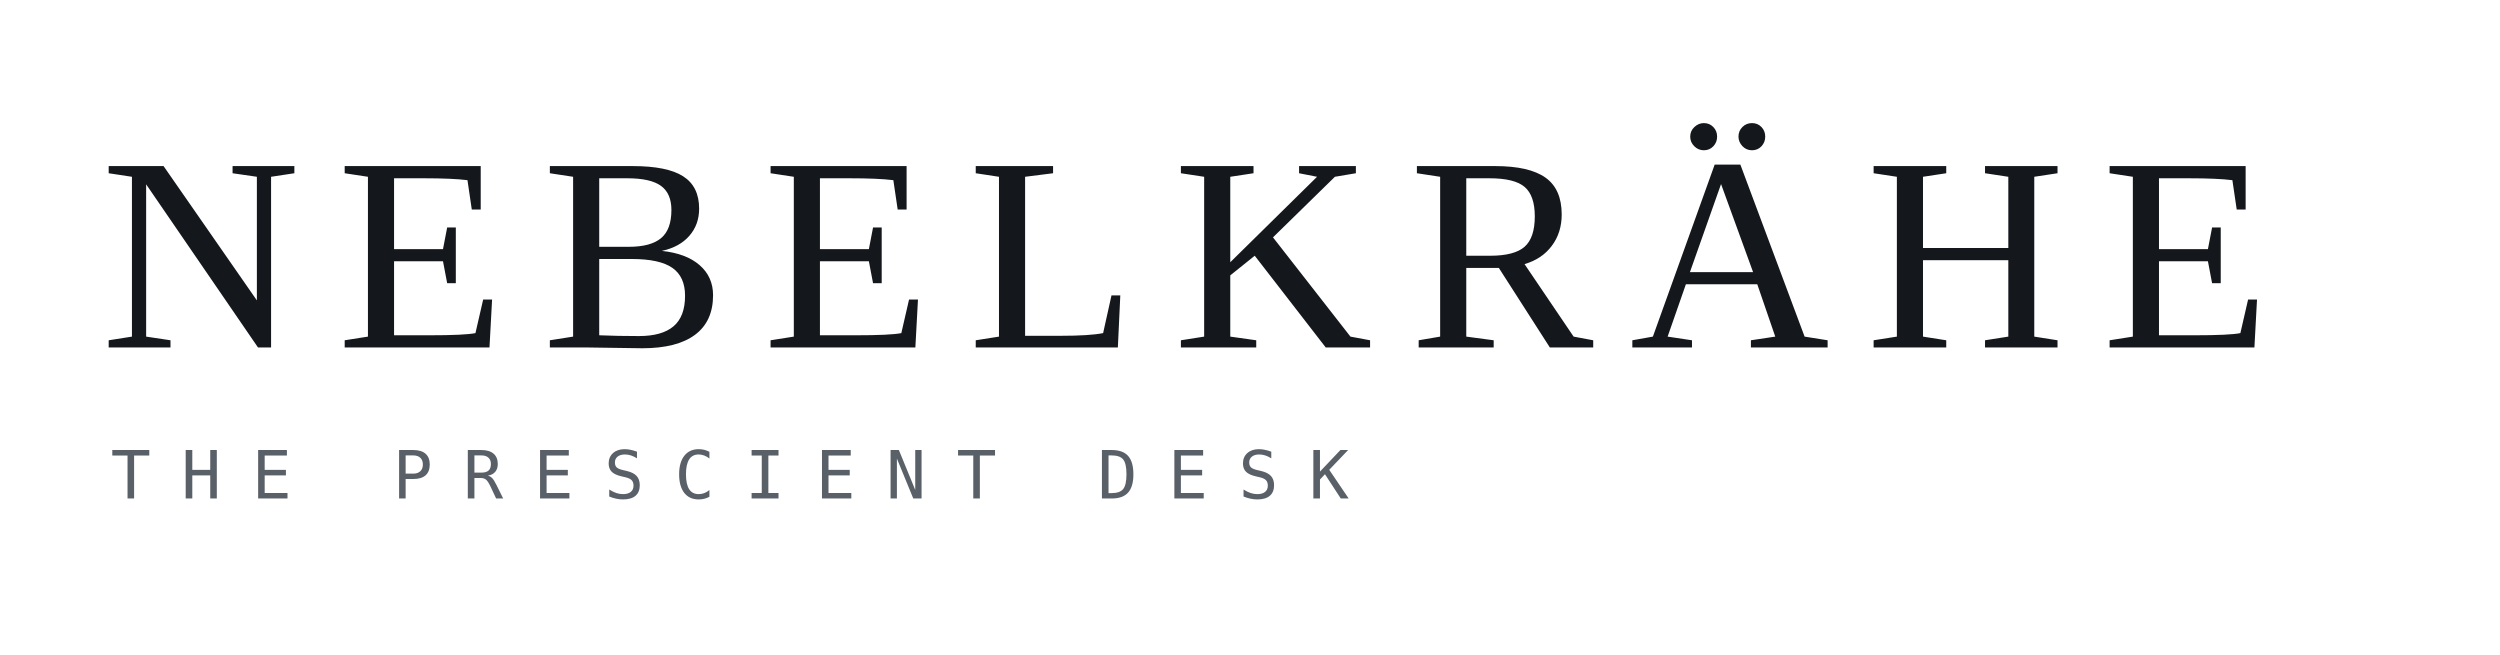
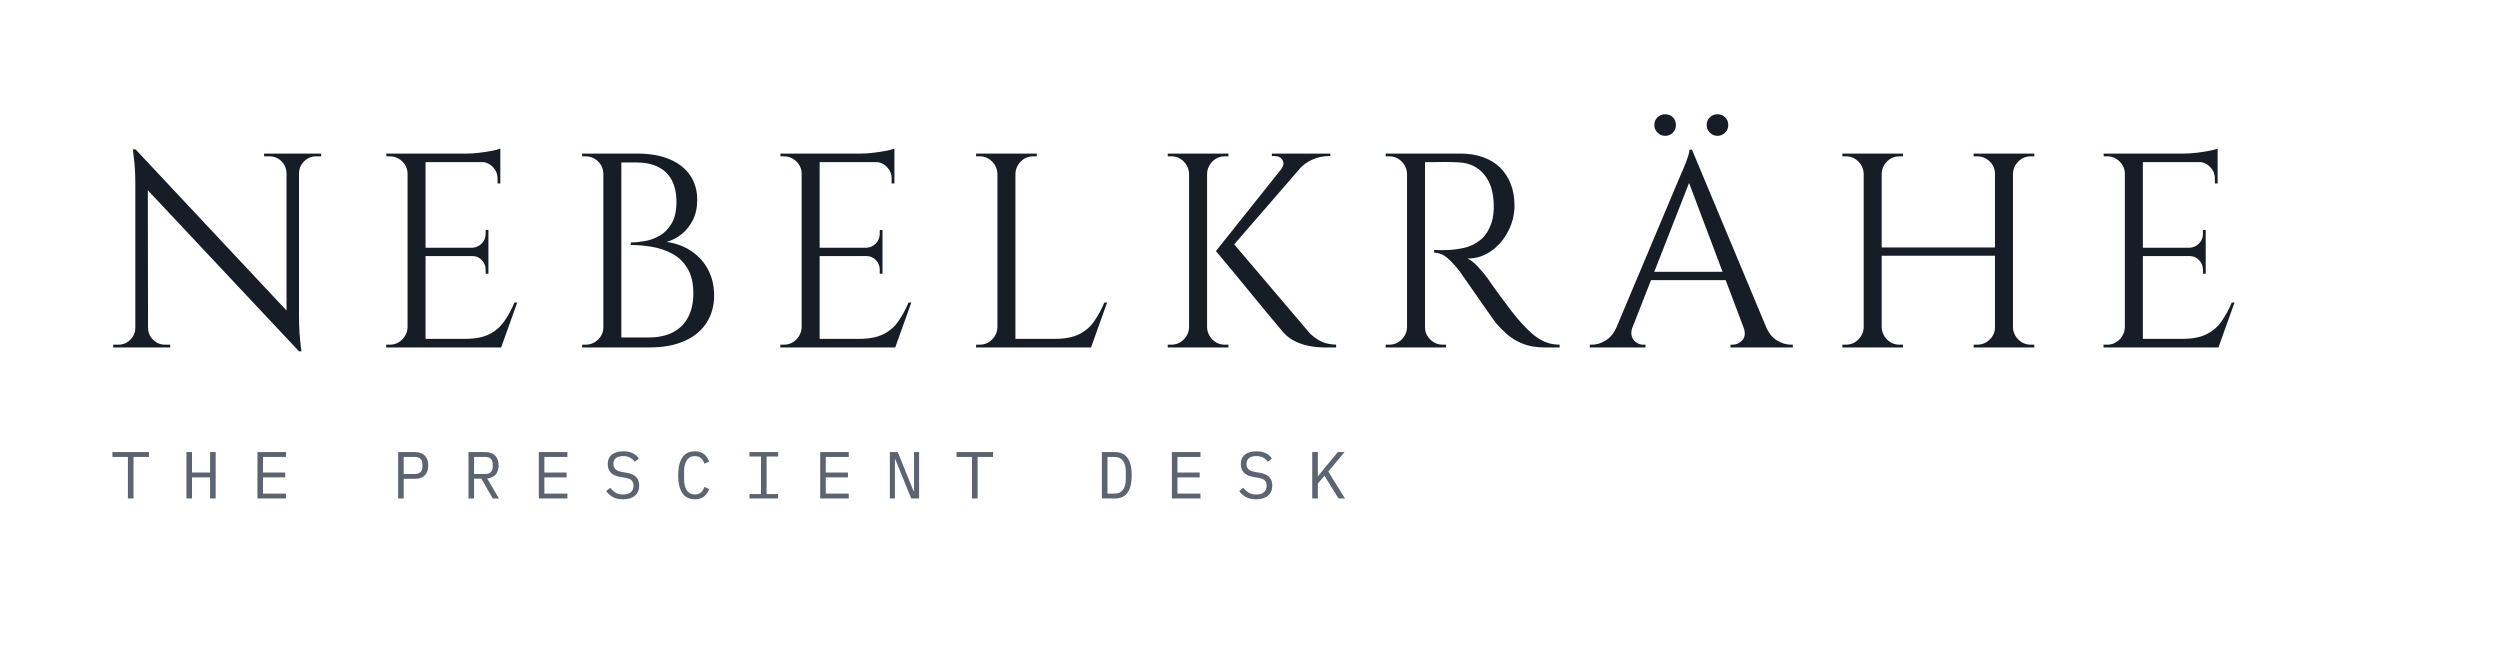
- <svg xmlns="http://www.w3.org/2000/svg" viewBox="0 0 993 260" width="993" height="260" role="img" aria-label="NebelKrähe">
-   <text x="40" y="138" font-family="'Cinzel','Trajan Pro',Georgia,'Times New Roman',serif" font-size="110" letter-spacing="14.3" fill="#14181d">NEBELKRÄHE</text>
-   <text x="44" y="198" font-family="ui-monospace,Menlo,Consolas,monospace" font-size="26.4" letter-spacing="12.1" fill="#5a6068">THE PRESCIENT DESK</text>
+ <svg xmlns="http://www.w3.org/2000/svg" viewBox="0 0 993 260" width="993" height="260" role="img" aria-label="NebelKrähe" shape-rendering="geometricPrecision">
+   <g transform="translate(40,138)">
+     <path d="M13.86 -78.65 77.77 -10.45 78.76 1.54 14.85 -66.55ZM14.08 -7.81V0.00H4.95V-1.10Q4.95 -1.10 5.94 -1.10Q6.93 -1.10 7.04 -1.10Q9.79 -1.10 11.77 -3.08Q13.75 -5.06 13.75 -7.81ZM18.81 -7.81Q18.81 -5.06 20.79 -3.08Q22.77 -1.10 25.52 -1.10Q25.63 -1.10 26.62 -1.10Q27.61 -1.10 27.61 -1.10V0.00H18.48V-7.81ZM13.86 -78.65 18.70 -72.49 18.81 0.00H13.75V-64.90Q13.75 -70.51 13.25 -74.58Q12.76 -78.65 12.76 -78.65ZM78.76 -77.00V-12.54Q78.76 -9.02 78.98 -5.77Q79.20 -2.53 79.47 -0.49Q79.75 1.54 79.75 1.54H78.76L73.81 -4.29V-77.00ZM87.56 -77.00V-75.90Q87.56 -75.90 86.57 -75.90Q85.58 -75.90 85.58 -75.90Q82.83 -75.90 80.85 -73.97Q78.87 -72.05 78.76 -69.19H78.43V-77.00ZM64.90 -77.00H74.03V-69.19H73.81Q73.70 -72.05 71.78 -73.97Q69.85 -75.90 66.99 -75.90Q66.99 -75.90 66.00 -75.90Q65.01 -75.90 64.90 -75.90Z M129.03 -77.00V0.00H121.88V-77.00ZM158.73 -3.41V0.00H128.70V-3.41ZM154.00 -39.60V-36.30H128.70V-39.60ZM158.73 -77.00V-73.59H128.70V-77.00ZM165.44 -17.82 159.06 0.00H140.80L144.76 -3.41Q150.59 -3.41 154.28 -5.22Q157.96 -7.04 160.27 -10.34Q162.58 -13.64 164.34 -17.82ZM154.00 -36.52V-29.26H152.90V-30.91Q152.90 -33.11 151.36 -34.70Q149.82 -36.30 147.62 -36.30V-36.52ZM154.00 -46.64V-39.38H147.62V-39.60Q149.82 -39.71 151.36 -41.30Q152.90 -42.90 152.90 -45.10V-46.64ZM158.73 -73.92V-65.12H157.63V-67.10Q157.63 -69.74 155.76 -71.66Q153.89 -73.59 151.14 -73.70V-73.92ZM158.73 -78.98V-75.79L145.31 -77.00Q147.73 -77.00 150.43 -77.33Q153.12 -77.66 155.43 -78.10Q157.74 -78.54 158.73 -78.98ZM122.21 -8.03V0.00H113.41V-1.10Q113.41 -1.10 114.12 -1.10Q114.84 -1.10 114.84 -1.10Q117.70 -1.10 119.74 -3.13Q121.77 -5.17 121.88 -8.03ZM122.21 -68.97H121.88Q121.88 -71.83 119.79 -73.87Q117.70 -75.90 114.84 -75.90Q114.84 -75.90 114.18 -75.90Q113.52 -75.90 113.52 -75.90L113.41 -77.00H122.21Z M201.41 -77.00H213.07Q220.77 -77.00 226.10 -74.69Q231.44 -72.38 234.19 -68.25Q236.94 -64.13 236.94 -58.63Q236.94 -54.01 235.18 -50.55Q233.42 -47.08 230.67 -44.94Q227.92 -42.79 224.84 -41.91Q230.67 -41.03 234.90 -38.06Q239.14 -35.09 241.39 -30.64Q243.65 -26.18 243.65 -20.68Q243.65 -14.52 240.68 -9.84Q237.71 -5.17 231.93 -2.58Q226.16 0.00 218.02 0.00H205.81Q205.81 0.00 205.86 -0.99Q205.92 -1.98 205.92 -2.97Q205.92 -3.96 205.92 -3.96H217.58Q223.30 -3.96 227.26 -5.99Q231.22 -8.03 233.31 -11.99Q235.40 -15.95 235.40 -21.45Q235.40 -27.61 233.03 -31.46Q230.67 -35.31 226.93 -37.29Q223.19 -39.27 218.84 -39.98Q214.50 -40.70 210.54 -40.70V-41.69Q213.07 -41.69 216.15 -42.24Q219.23 -42.79 222.09 -44.44Q224.95 -46.09 226.82 -49.34Q228.69 -52.58 228.69 -57.86Q228.69 -62.81 226.88 -66.33Q225.06 -69.85 221.48 -71.66Q217.91 -73.48 212.63 -73.48H202.51Q202.51 -73.59 202.23 -74.41Q201.96 -75.24 201.69 -76.12Q201.41 -77.00 201.41 -77.00ZM206.80 -77.00V0.00H199.65V-77.00ZM199.98 -8.03V0.00H191.18L191.29 -1.10Q191.51 -1.10 192.00 -1.10Q192.50 -1.10 192.61 -1.10Q195.47 -1.10 197.56 -3.13Q199.65 -5.17 199.65 -8.03ZM199.98 -68.97H199.65Q199.65 -71.83 197.56 -73.87Q195.47 -75.90 192.61 -75.90Q192.50 -75.90 192.00 -75.90Q191.51 -75.90 191.29 -75.90L191.18 -77.00H199.98Z M285.56 -77.00V0.00H278.41V-77.00ZM315.26 -3.41V0.00H285.23V-3.41ZM310.53 -39.60V-36.30H285.23V-39.60ZM315.26 -77.00V-73.59H285.23V-77.00ZM321.97 -17.82 315.59 0.00H297.33L301.29 -3.41Q307.12 -3.41 310.80 -5.22Q314.49 -7.04 316.80 -10.34Q319.11 -13.64 320.87 -17.82ZM310.53 -36.52V-29.26H309.43V-30.91Q309.43 -33.11 307.89 -34.70Q306.35 -36.30 304.15 -36.30V-36.52ZM310.53 -46.64V-39.38H304.15V-39.60Q306.35 -39.71 307.89 -41.30Q309.43 -42.90 309.43 -45.10V-46.64ZM315.26 -73.92V-65.12H314.16V-67.10Q314.16 -69.74 312.29 -71.66Q310.42 -73.59 307.67 -73.70V-73.92ZM315.26 -78.98V-75.79L301.84 -77.00Q304.26 -77.00 306.95 -77.33Q309.65 -77.66 311.96 -78.10Q314.27 -78.54 315.26 -78.98ZM278.74 -8.03V0.00H269.94V-1.10Q269.94 -1.10 270.65 -1.10Q271.37 -1.10 271.37 -1.10Q274.23 -1.10 276.26 -3.13Q278.30 -5.17 278.41 -8.03ZM278.74 -68.97H278.41Q278.41 -71.83 276.32 -73.87Q274.23 -75.90 271.37 -75.90Q271.37 -75.90 270.71 -75.90Q270.05 -75.90 270.05 -75.90L269.94 -77.00H278.74Z M363.33 -77.00V0.00H356.18V-77.00ZM393.03 -3.41V0.00H363.00V-3.41ZM399.74 -17.82 393.36 0.00H375.10L379.06 -3.41Q384.89 -3.41 388.57 -5.22Q392.26 -7.04 394.57 -10.34Q396.88 -13.64 398.64 -17.82ZM356.51 -8.03V0.00H347.71V-1.10Q347.71 -1.10 348.42 -1.10Q349.14 -1.10 349.14 -1.10Q352.00 -1.10 354.03 -3.13Q356.07 -5.17 356.18 -8.03ZM356.51 -68.97H356.18Q356.07 -71.83 354.03 -73.87Q352.00 -75.90 349.14 -75.90Q349.14 -75.90 348.42 -75.90Q347.71 -75.90 347.71 -75.90V-77.00H356.51ZM363.00 -68.97V-77.00H371.80V-75.90Q371.69 -75.90 371.03 -75.90Q370.37 -75.90 370.37 -75.90Q367.51 -75.90 365.47 -73.87Q363.44 -71.83 363.33 -68.97Z M449.02 -42.35 480.26 -5.61Q482.57 -3.41 484.93 -2.31Q487.30 -1.21 490.71 -1.10V0.00H485.98Q484.88 0.00 482.84 -0.17Q480.81 -0.33 478.44 -0.94Q476.08 -1.54 473.71 -2.81Q471.35 -4.07 469.48 -6.27Q469.48 -6.27 467.55 -8.58Q465.63 -10.89 462.60 -14.52Q459.58 -18.15 456.22 -22.27Q452.87 -26.40 449.84 -30.03Q446.82 -33.66 444.89 -35.97Q442.97 -38.28 442.97 -38.28ZM480.81 -76.23 447.92 -38.28H442.97L473.22 -76.23ZM488.40 -77.00V-76.01H487.96Q484.33 -76.01 481.19 -74.58Q478.06 -73.15 475.86 -70.62L468.93 -70.84Q470.36 -72.71 469.42 -74.36Q468.49 -76.01 466.29 -76.01H465.19V-77.00H487.96ZM439.45 -77.00V0.00H432.30V-77.00ZM432.63 -8.03V0.00H423.83V-1.10Q423.83 -1.10 424.54 -1.10Q425.26 -1.10 425.26 -1.10Q428.12 -1.10 430.15 -3.13Q432.19 -5.17 432.30 -8.03ZM432.63 -68.97H432.30Q432.19 -71.83 430.15 -73.87Q428.12 -75.90 425.26 -75.90Q425.26 -75.90 424.54 -75.90Q423.83 -75.90 423.83 -75.90V-77.00H432.63ZM439.12 -8.03H439.45Q439.56 -5.17 441.59 -3.13Q443.63 -1.10 446.49 -1.10Q446.49 -1.10 447.15 -1.10Q447.81 -1.10 447.92 -1.10V0.00H439.12ZM439.12 -68.97V-77.00H447.92V-75.90Q447.81 -75.90 447.15 -75.90Q446.49 -75.90 446.49 -75.90Q443.63 -75.90 441.59 -73.87Q439.56 -71.83 439.45 -68.97Z M524.59 -77.00H540.10Q545.05 -77.00 549.06 -75.57Q553.08 -74.14 555.83 -71.44Q558.58 -68.75 560.06 -64.95Q561.55 -61.16 561.55 -56.32Q561.55 -51.04 559.07 -46.20Q556.60 -41.36 552.37 -38.34Q548.13 -35.31 542.85 -35.31Q544.72 -34.54 546.92 -32.17Q549.12 -29.81 550.77 -27.61Q550.77 -27.61 552.25 -25.46Q553.74 -23.32 556.00 -20.24Q558.25 -17.16 560.56 -14.19Q562.87 -11.22 564.52 -9.46Q566.72 -7.04 568.92 -5.17Q571.12 -3.30 573.70 -2.20Q576.29 -1.10 579.48 -1.10V0.00H573.43Q568.37 0.00 564.68 -1.54Q561.00 -3.08 558.47 -5.33Q555.94 -7.59 554.18 -9.68Q553.85 -10.12 552.37 -12.21Q550.88 -14.30 548.85 -17.21Q546.81 -20.13 544.83 -22.99Q542.85 -25.85 541.42 -27.89Q539.99 -29.92 539.77 -30.25Q537.68 -33.00 535.15 -35.31Q532.62 -37.62 529.65 -37.62V-38.72Q529.65 -38.72 531.36 -38.66Q533.06 -38.61 535.48 -38.72Q538.34 -38.83 541.75 -39.60Q545.16 -40.37 548.13 -42.79Q551.10 -45.21 552.64 -50.16Q552.97 -51.37 553.19 -53.19Q553.41 -55.00 553.30 -56.76Q553.19 -64.24 549.50 -68.69Q545.82 -73.15 539.66 -73.48Q536.58 -73.70 533.33 -73.65Q530.09 -73.59 527.89 -73.59Q525.69 -73.59 525.69 -73.59Q525.69 -73.70 525.41 -74.53Q525.14 -75.35 524.87 -76.17Q524.59 -77.00 524.59 -77.00ZM526.02 -77.00V0.00H518.87V-77.00ZM519.20 -8.03V0.00H510.40V-1.10Q510.40 -1.10 511.11 -1.10Q511.83 -1.10 511.83 -1.10Q514.69 -1.10 516.72 -3.13Q518.76 -5.17 518.87 -8.03ZM519.20 -68.97H518.87Q518.76 -71.83 516.72 -73.87Q514.69 -75.90 511.83 -75.90Q511.83 -75.90 511.11 -75.90Q510.40 -75.90 510.40 -75.90V-77.00H519.20ZM525.69 -8.03H526.02Q526.02 -5.17 528.11 -3.13Q530.20 -1.10 533.06 -1.10Q533.06 -1.10 533.72 -1.10Q534.38 -1.10 534.38 -1.10V0.00H525.69Z M632.06 -78.54 664.62 -0.66H655.27L629.86 -68.09ZM608.41 -8.03Q607.64 -5.83 608.19 -4.29Q608.74 -2.75 610.00 -1.93Q611.27 -1.10 612.59 -1.10H613.58V0.00H591.47V-1.10Q591.47 -1.10 591.96 -1.10Q592.46 -1.10 592.46 -1.10Q594.99 -1.10 597.68 -2.70Q600.38 -4.29 602.14 -8.03ZM632.06 -78.54 633.05 -70.84 605.44 -0.33H598.84L627.00 -67.21Q627.00 -67.21 627.60 -68.58Q628.21 -69.96 629.03 -71.94Q629.86 -73.92 630.46 -75.79Q631.07 -77.66 631.07 -78.54ZM647.57 -30.03V-26.73H613.14V-30.03ZM652.52 -8.03H661.54Q663.19 -4.29 665.94 -2.70Q668.69 -1.10 671.22 -1.10Q671.22 -1.10 671.66 -1.10Q672.10 -1.10 672.10 -1.10V0.00H647.35V-1.10H648.34Q650.43 -1.10 652.08 -2.92Q653.73 -4.73 652.52 -8.03ZM621.39 -84.04Q619.63 -84.04 618.37 -85.31Q617.10 -86.57 617.10 -88.33Q617.10 -90.20 618.37 -91.41Q619.63 -92.62 621.39 -92.62Q623.26 -92.62 624.47 -91.41Q625.68 -90.20 625.68 -88.33Q625.68 -86.57 624.47 -85.31Q623.26 -84.04 621.39 -84.04ZM642.18 -84.04Q640.42 -84.04 639.15 -85.31Q637.89 -86.57 637.89 -88.33Q637.89 -90.20 639.15 -91.41Q640.42 -92.62 642.18 -92.62Q643.94 -92.62 645.20 -91.41Q646.47 -90.20 646.47 -88.33Q646.47 -86.57 645.20 -85.31Q643.94 -84.04 642.18 -84.04Z M759.55 -77.00V0.00H752.40V-77.00ZM707.41 -77.00V0.00H700.26V-77.00ZM753.39 -39.71V-36.41H706.31V-39.71ZM700.59 -8.03V0.00H691.79V-1.10Q691.79 -1.10 692.50 -1.10Q693.22 -1.10 693.22 -1.10Q696.08 -1.10 698.12 -3.13Q700.15 -5.17 700.26 -8.03ZM700.59 -68.97H700.26Q700.15 -71.83 698.12 -73.87Q696.08 -75.90 693.22 -75.90Q693.22 -75.90 692.50 -75.90Q691.79 -75.90 691.79 -75.90V-77.00H700.59ZM707.08 -8.03H707.41Q707.52 -5.17 709.55 -3.13Q711.59 -1.10 714.45 -1.10Q714.45 -1.10 715.11 -1.10Q715.77 -1.10 715.88 -1.10V0.00H707.08ZM707.08 -68.97V-77.00H715.88V-75.90Q715.77 -75.90 715.11 -75.90Q714.45 -75.90 714.45 -75.90Q711.59 -75.90 709.55 -73.87Q707.52 -71.83 707.41 -68.97ZM752.73 -8.03V0.00H743.93V-1.10Q744.04 -1.10 744.70 -1.10Q745.36 -1.10 745.36 -1.10Q748.22 -1.10 750.31 -3.13Q752.40 -5.17 752.40 -8.03ZM752.73 -68.97H752.40Q752.40 -71.83 750.31 -73.87Q748.22 -75.90 745.36 -75.90Q745.36 -75.90 744.70 -75.90Q744.04 -75.90 743.93 -75.90V-77.00H752.73ZM759.22 -8.03H759.55Q759.66 -5.17 761.69 -3.13Q763.73 -1.10 766.59 -1.10Q766.59 -1.10 767.30 -1.10Q768.02 -1.10 768.02 -1.10V0.00H759.22ZM759.22 -68.97V-77.00H768.02V-75.90Q768.02 -75.90 767.30 -75.90Q766.59 -75.90 766.59 -75.90Q763.73 -75.90 761.69 -73.87Q759.66 -71.83 759.55 -68.97Z M811.14 -77.00V0.00H803.99V-77.00ZM840.84 -3.41V0.00H810.81V-3.41ZM836.11 -39.60V-36.30H810.81V-39.60ZM840.84 -77.00V-73.59H810.81V-77.00ZM847.55 -17.82 841.17 0.00H822.91L826.87 -3.41Q832.70 -3.41 836.38 -5.22Q840.07 -7.04 842.38 -10.34Q844.69 -13.64 846.45 -17.82ZM836.11 -36.52V-29.26H835.01V-30.91Q835.01 -33.11 833.47 -34.70Q831.93 -36.30 829.73 -36.30V-36.52ZM836.11 -46.64V-39.38H829.73V-39.60Q831.93 -39.71 833.47 -41.30Q835.01 -42.90 835.01 -45.10V-46.64ZM840.84 -73.92V-65.12H839.74V-67.10Q839.74 -69.74 837.87 -71.66Q836.00 -73.59 833.25 -73.70V-73.92ZM840.84 -78.98V-75.79L827.42 -77.00Q829.84 -77.00 832.53 -77.33Q835.23 -77.66 837.54 -78.10Q839.85 -78.54 840.84 -78.98ZM804.32 -8.03V0.00H795.52V-1.10Q795.52 -1.10 796.23 -1.10Q796.95 -1.10 796.95 -1.10Q799.81 -1.10 801.85 -3.13Q803.88 -5.17 803.99 -8.03ZM804.32 -68.97H803.99Q803.99 -71.83 801.90 -73.87Q799.81 -75.90 796.95 -75.90Q796.95 -75.90 796.29 -75.90Q795.63 -75.90 795.63 -75.90L795.52 -77.00H804.32Z" fill="#171d27" />
+   </g>
+   <g transform="translate(44,198)">
+     <path d="M9.03 -16.50V0.00H6.81V-16.50H0.66V-18.43H15.18V-16.50Z M39.45 -8.37H32.27V0.00H30.05V-18.43H32.27V-10.30H39.45V-18.43H41.67V0.00H39.45Z M58.26 0.00V-18.43H69.61V-16.50H60.47V-10.30H69.29V-8.37H60.47V-1.93H69.61V0.00Z M114.14 0.00V-18.43H120.84Q123.40 -18.43 124.75 -17.03Q126.10 -15.63 126.10 -13.12Q126.10 -10.61 124.75 -9.21Q123.40 -7.81 120.84 -7.81H116.35V0.00ZM116.35 -9.74H120.79Q122.19 -9.74 122.97 -10.44Q123.75 -11.14 123.75 -12.43V-13.81Q123.75 -15.10 122.97 -15.80Q122.19 -16.50 120.79 -16.50H116.35Z M144.29 0.00H142.08V-18.43H148.78Q151.34 -18.43 152.69 -17.03Q154.04 -15.63 154.04 -13.12Q154.04 -10.88 152.87 -9.53Q151.71 -8.18 149.49 -7.97L154.19 0.00H151.71L147.22 -7.87H144.29ZM148.73 -9.74Q150.13 -9.74 150.91 -10.44Q151.69 -11.14 151.69 -12.43V-13.81Q151.69 -15.10 150.91 -15.80Q150.13 -16.50 148.73 -16.50H144.29V-9.74Z M170.02 0.00V-18.43H181.37V-16.50H172.23V-10.30H181.05V-8.37H172.23V-1.93H181.37V0.00Z M203.45 0.32Q200.97 0.32 199.38 -0.59Q197.80 -1.50 196.77 -2.93L198.38 -4.25Q199.46 -2.90 200.66 -2.24Q201.86 -1.58 203.53 -1.58Q205.53 -1.58 206.59 -2.51Q207.64 -3.43 207.64 -5.10Q207.64 -6.44 206.88 -7.19Q206.11 -7.95 204.21 -8.26L202.15 -8.61Q200.81 -8.84 199.90 -9.32Q198.99 -9.79 198.43 -10.47Q197.88 -11.14 197.64 -11.95Q197.40 -12.75 197.40 -13.62Q197.40 -16.16 199.06 -17.45Q200.73 -18.74 203.55 -18.74Q205.77 -18.74 207.29 -18.00Q208.81 -17.27 209.73 -15.92L208.17 -14.57Q207.41 -15.58 206.32 -16.21Q205.24 -16.84 203.53 -16.84Q201.65 -16.84 200.65 -16.05Q199.65 -15.26 199.65 -13.68Q199.65 -12.43 200.40 -11.66Q201.15 -10.88 203.10 -10.53L205.08 -10.19Q206.43 -9.95 207.35 -9.48Q208.28 -9.00 208.85 -8.34Q209.41 -7.68 209.65 -6.86Q209.89 -6.05 209.89 -5.15Q209.89 -2.59 208.21 -1.14Q206.54 0.32 203.45 0.32Z M232.05 0.32Q228.67 0.32 227.02 -2.14Q225.37 -4.59 225.37 -9.21Q225.37 -13.83 227.02 -16.29Q228.67 -18.74 232.05 -18.74Q233.31 -18.74 234.24 -18.40Q235.16 -18.06 235.82 -17.48Q236.48 -16.90 236.93 -16.17Q237.38 -15.44 237.72 -14.70L235.82 -13.83Q235.58 -14.44 235.27 -14.98Q234.95 -15.52 234.52 -15.93Q234.08 -16.34 233.49 -16.58Q232.89 -16.82 232.05 -16.82Q229.86 -16.82 228.79 -15.15Q227.72 -13.49 227.72 -10.72V-7.71Q227.72 -4.94 228.79 -3.27Q229.86 -1.61 232.05 -1.61Q232.89 -1.61 233.49 -1.85Q234.08 -2.09 234.52 -2.49Q234.95 -2.90 235.27 -3.45Q235.58 -3.99 235.82 -4.59L237.72 -3.72Q237.38 -2.96 236.93 -2.24Q236.48 -1.53 235.82 -0.95Q235.16 -0.37 234.24 -0.03Q233.31 0.32 232.05 0.32Z M253.68 0.00V-1.77H258.27V-16.66H253.68V-18.43H265.08V-16.66H260.49V-1.77H265.08V0.00Z M281.78 0.00V-18.43H293.13V-16.50H283.99V-10.30H292.81V-8.37H283.99V-1.93H293.13V0.00Z M311.64 -15.52H311.46V0.00H309.45V-18.43H312.59L318.88 -2.90H319.06V-18.43H321.07V0.00H317.93Z M344.31 -16.50V0.00H342.09V-16.50H335.94V-18.43H350.46V-16.50Z M393.67 -18.43H398.82Q402.20 -18.43 403.86 -16.10Q405.52 -13.78 405.52 -9.21Q405.52 -4.65 403.86 -2.32Q402.20 0.00 398.82 0.00H393.67ZM398.71 -1.93Q400.93 -1.93 402.05 -3.46Q403.17 -4.99 403.17 -7.79V-10.64Q403.17 -13.44 402.05 -14.97Q400.93 -16.50 398.71 -16.50H395.89V-1.93Z M421.48 0.00V-18.43H432.83V-16.50H423.69V-10.30H432.51V-8.37H423.69V-1.93H432.83V0.00Z M454.91 0.32Q452.43 0.32 450.84 -0.59Q449.26 -1.50 448.23 -2.93L449.84 -4.25Q450.92 -2.90 452.12 -2.24Q453.32 -1.58 454.99 -1.58Q456.99 -1.58 458.05 -2.51Q459.10 -3.43 459.10 -5.10Q459.10 -6.44 458.34 -7.19Q457.57 -7.95 455.67 -8.26L453.61 -8.61Q452.27 -8.84 451.36 -9.32Q450.45 -9.79 449.89 -10.47Q449.34 -11.14 449.10 -11.95Q448.86 -12.75 448.86 -13.62Q448.86 -16.16 450.52 -17.45Q452.19 -18.74 455.01 -18.74Q457.23 -18.74 458.75 -18.00Q460.27 -17.27 461.19 -15.92L459.63 -14.57Q458.87 -15.58 457.78 -16.21Q456.70 -16.84 454.99 -16.84Q453.11 -16.84 452.11 -16.05Q451.11 -15.26 451.11 -13.68Q451.11 -12.43 451.86 -11.66Q452.61 -10.88 454.56 -10.53L456.54 -10.19Q457.89 -9.95 458.81 -9.48Q459.74 -9.00 460.31 -8.34Q460.87 -7.68 461.11 -6.86Q461.35 -6.05 461.35 -5.15Q461.35 -2.59 459.67 -1.14Q458.00 0.32 454.91 0.32Z M482.08 -9.03 479.44 -5.91V0.00H477.22V-18.43H479.44V-8.82H479.52L481.95 -11.88L487.39 -18.43H490.05L483.59 -10.67L490.24 0.00H487.65Z" fill="#5c6472" />
+   </g>
</svg>
